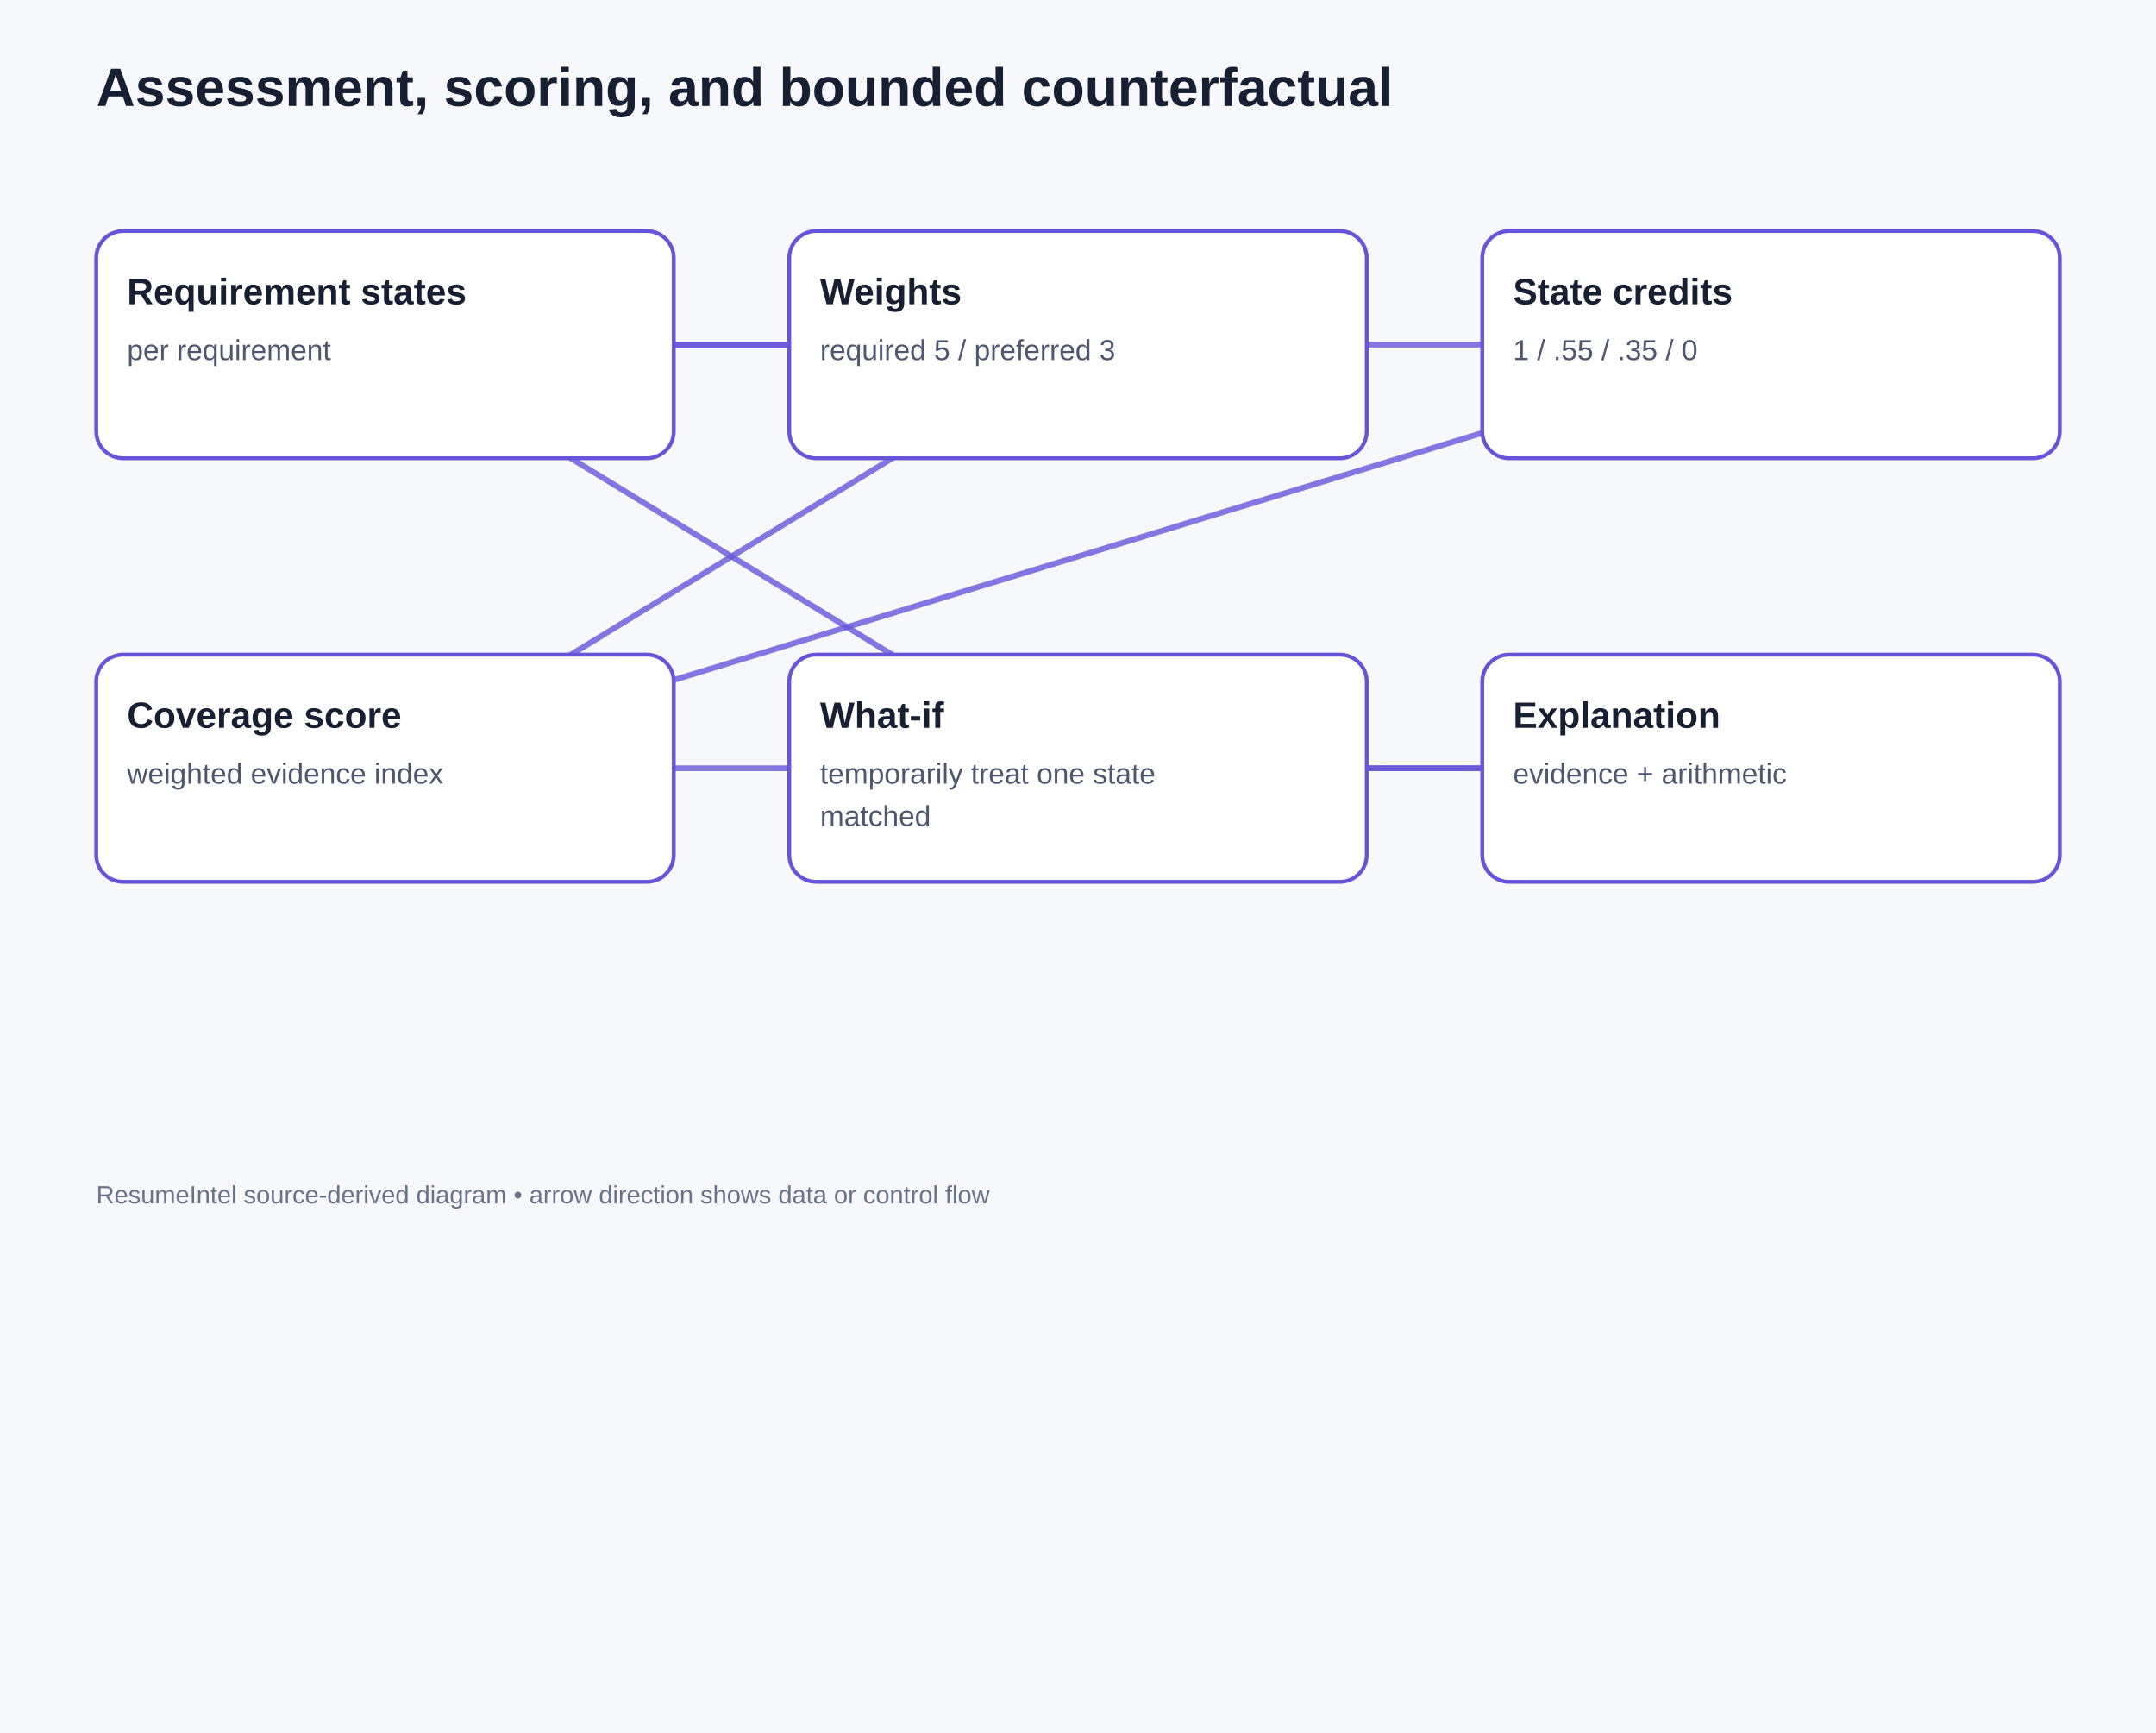
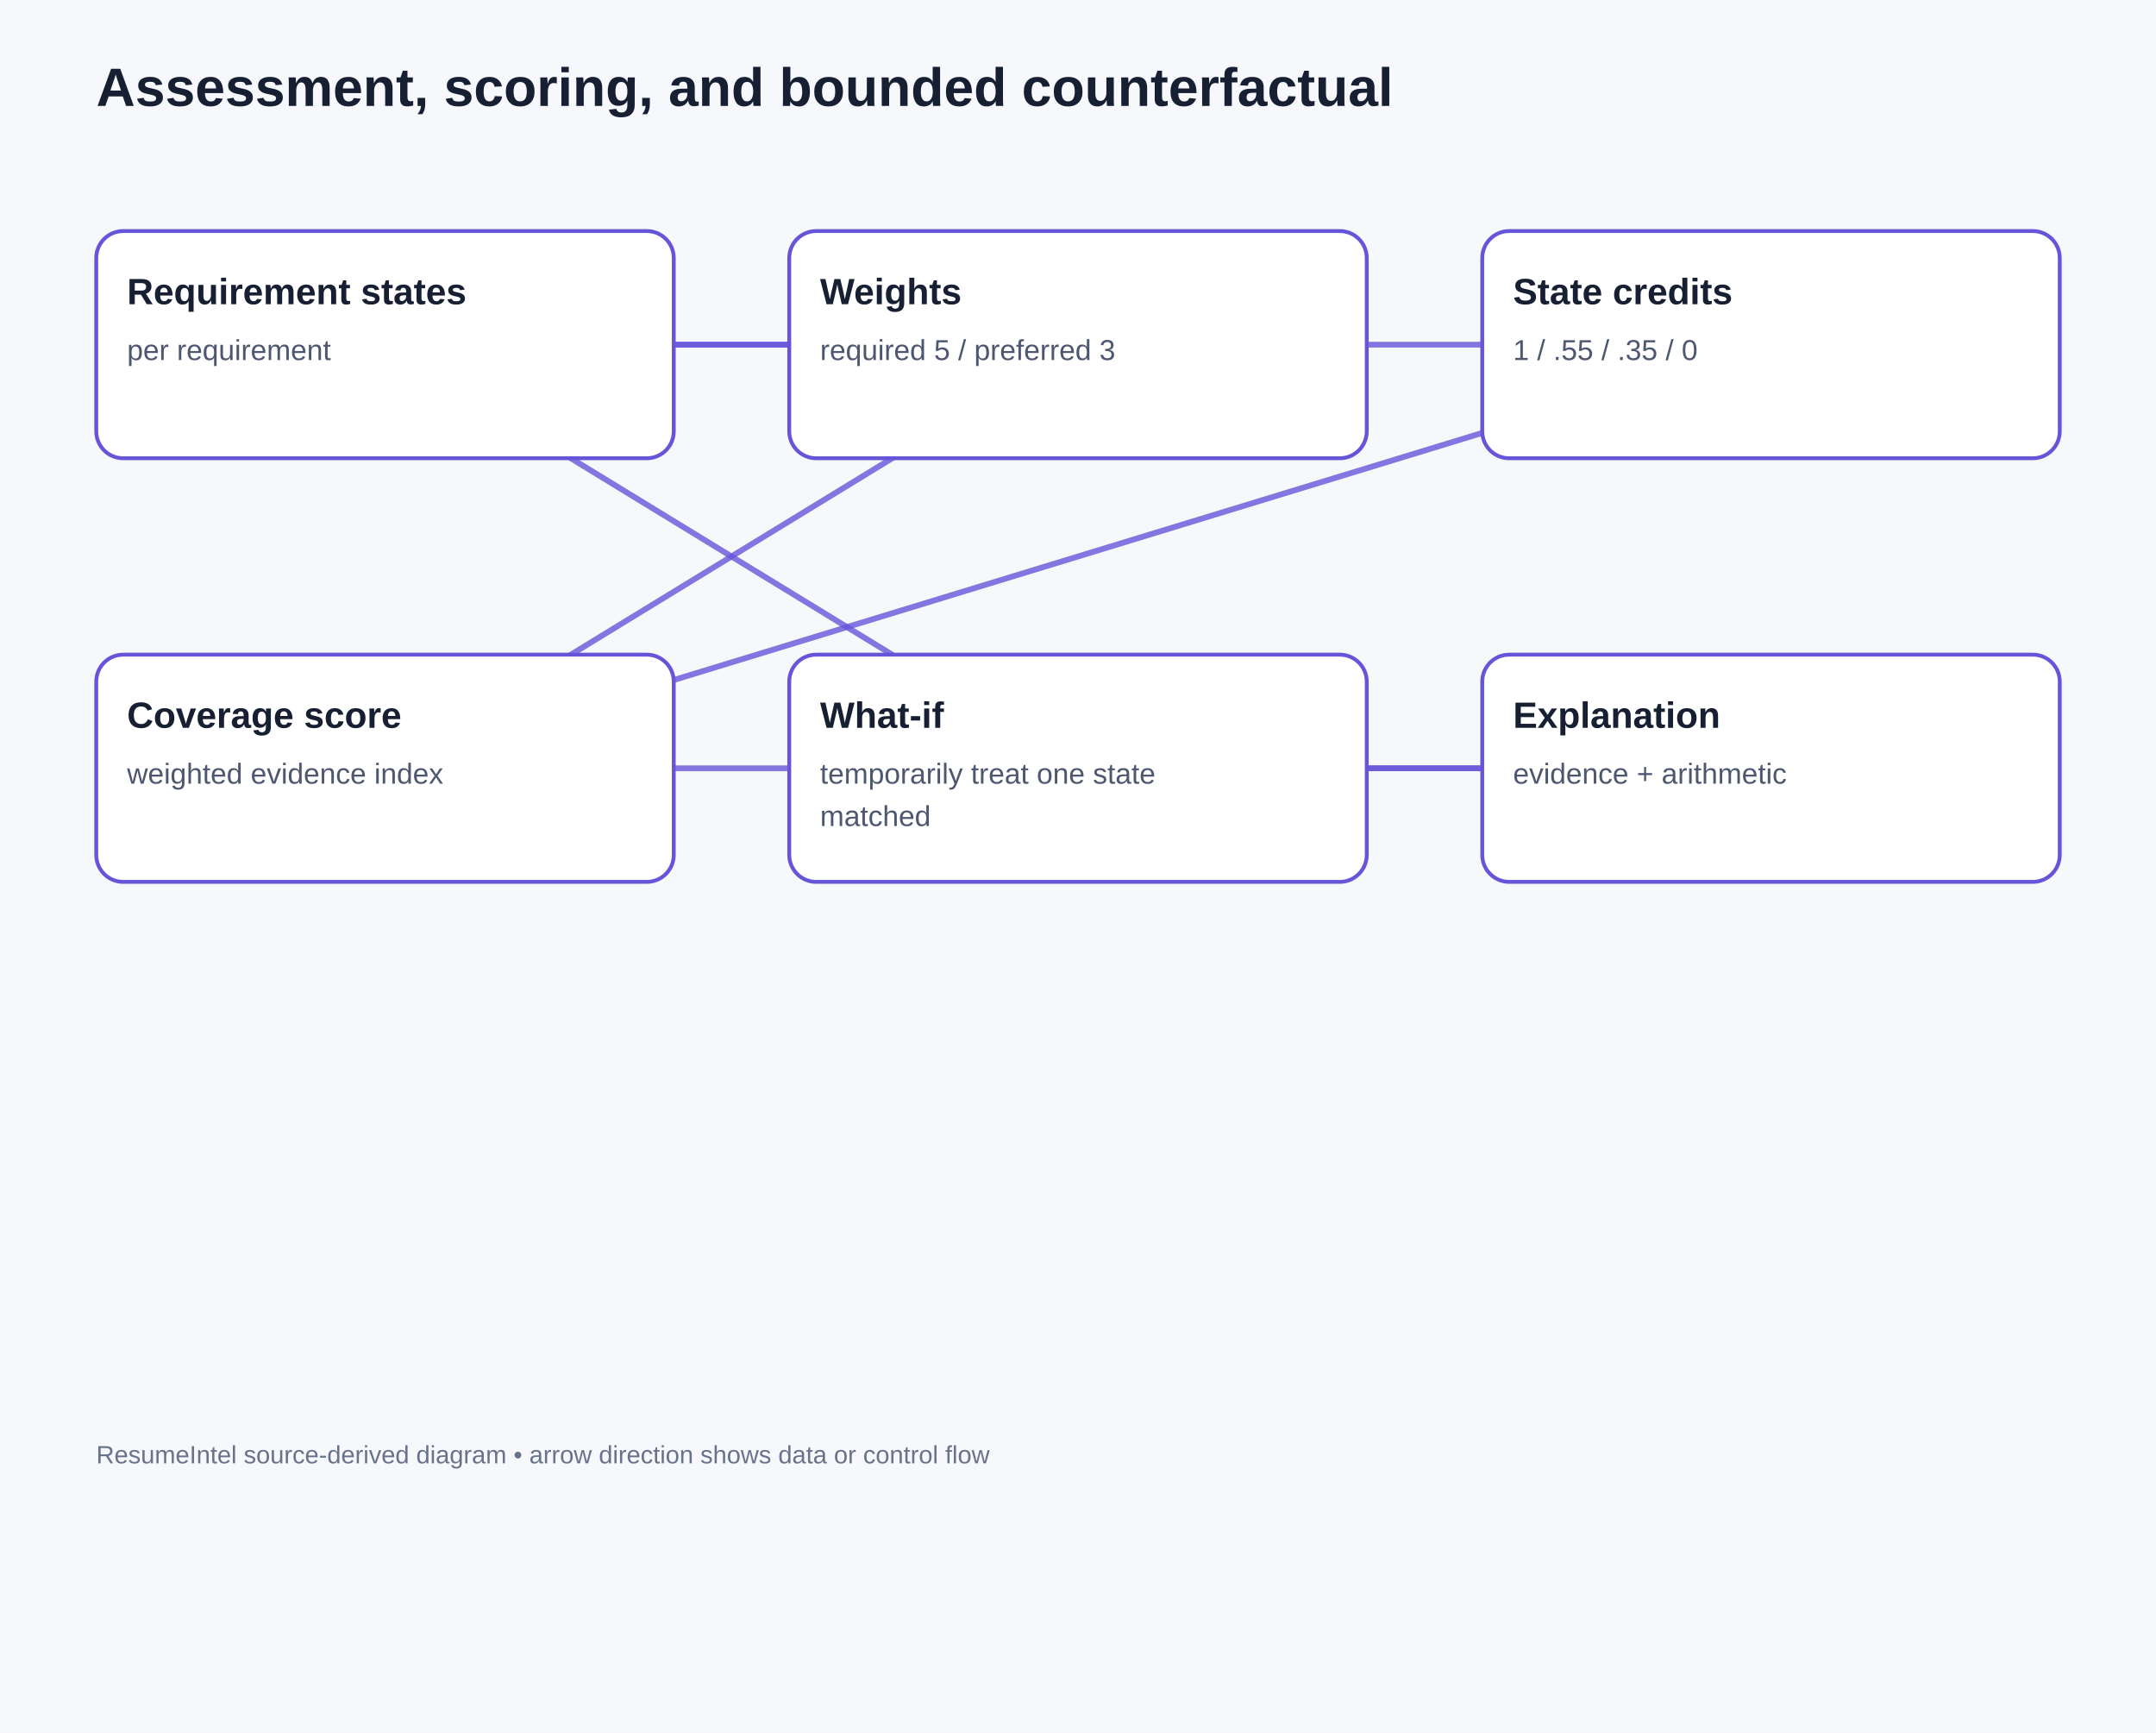
<svg xmlns="http://www.w3.org/2000/svg" width="1120" height="900" viewBox="0 0 1120 900">
  <defs>
    <marker id="a" markerWidth="10" markerHeight="10" refX="8" refY="3" orient="auto">
      <path d="M0,0 L0,6 L9,3 z" fill="#6755d9" />
    </marker>
  </defs>
  <rect width="100%" height="100%" fill="#f7f8fc" />
  <text x="50" y="55" font-family="Arial" font-size="28" font-weight="700" fill="#172033">Assessment, scoring, and bounded counterfactual</text>
  <path d="M200.0,179.0 L560.0,179.0" stroke="#6755d9" stroke-width="3" fill="none" marker-end="url(#a)" opacity=".8" />
  <path d="M200.0,179.0 L920.0,179.0" stroke="#6755d9" stroke-width="3" fill="none" marker-end="url(#a)" opacity=".8" />
  <path d="M560.0,179.0 L200.0,399.0" stroke="#6755d9" stroke-width="3" fill="none" marker-end="url(#a)" opacity=".8" />
  <path d="M920.0,179.0 L200.0,399.0" stroke="#6755d9" stroke-width="3" fill="none" marker-end="url(#a)" opacity=".8" />
  <path d="M200.0,179.0 L560.0,399.0" stroke="#6755d9" stroke-width="3" fill="none" marker-end="url(#a)" opacity=".8" />
  <path d="M200.0,399.0 L920.0,399.0" stroke="#6755d9" stroke-width="3" fill="none" marker-end="url(#a)" opacity=".8" />
  <path d="M560.0,399.0 L920.0,399.0" stroke="#6755d9" stroke-width="3" fill="none" marker-end="url(#a)" opacity=".8" />
  <rect x="50" y="120" width="300" height="118" rx="14" fill="#fff" stroke="#6755d9" stroke-width="2" />
  <text x="66" y="158" font-family="Arial" font-size="19" font-weight="700" fill="#172033">Requirement states</text>
  <text x="66" y="187" font-family="Arial" font-size="15" fill="#4d5870">per requirement</text>
  <rect x="410" y="120" width="300" height="118" rx="14" fill="#fff" stroke="#6755d9" stroke-width="2" />
  <text x="426" y="158" font-family="Arial" font-size="19" font-weight="700" fill="#172033">Weights</text>
  <text x="426" y="187" font-family="Arial" font-size="15" fill="#4d5870">required 5 / preferred 3</text>
  <rect x="770" y="120" width="300" height="118" rx="14" fill="#fff" stroke="#6755d9" stroke-width="2" />
  <text x="786" y="158" font-family="Arial" font-size="19" font-weight="700" fill="#172033">State credits</text>
  <text x="786" y="187" font-family="Arial" font-size="15" fill="#4d5870">1 / .55 / .35 / 0</text>
  <rect x="50" y="340" width="300" height="118" rx="14" fill="#fff" stroke="#6755d9" stroke-width="2" />
  <text x="66" y="378" font-family="Arial" font-size="19" font-weight="700" fill="#172033">Coverage score</text>
  <text x="66" y="407" font-family="Arial" font-size="15" fill="#4d5870">weighted evidence index</text>
  <rect x="410" y="340" width="300" height="118" rx="14" fill="#fff" stroke="#6755d9" stroke-width="2" />
  <text x="426" y="378" font-family="Arial" font-size="19" font-weight="700" fill="#172033">What-if</text>
  <text x="426" y="407" font-family="Arial" font-size="15" fill="#4d5870">temporarily treat one state</text>
  <text x="426" y="429" font-family="Arial" font-size="15" fill="#4d5870">matched</text>
  <rect x="770" y="340" width="300" height="118" rx="14" fill="#fff" stroke="#6755d9" stroke-width="2" />
  <text x="786" y="378" font-family="Arial" font-size="19" font-weight="700" fill="#172033">Explanation</text>
  <text x="786" y="407" font-family="Arial" font-size="15" fill="#4d5870">evidence + arithmetic</text>
-   <text x="50" y="625" font-family="Arial" font-size="13" fill="#68738b">ResumeIntel source-derived diagram • arrow direction shows data or control flow</text>
+   <text x="50" y="760" font-family="Arial" font-size="13" fill="#68738b">ResumeIntel source-derived diagram • arrow direction shows data or control flow</text>
</svg>
